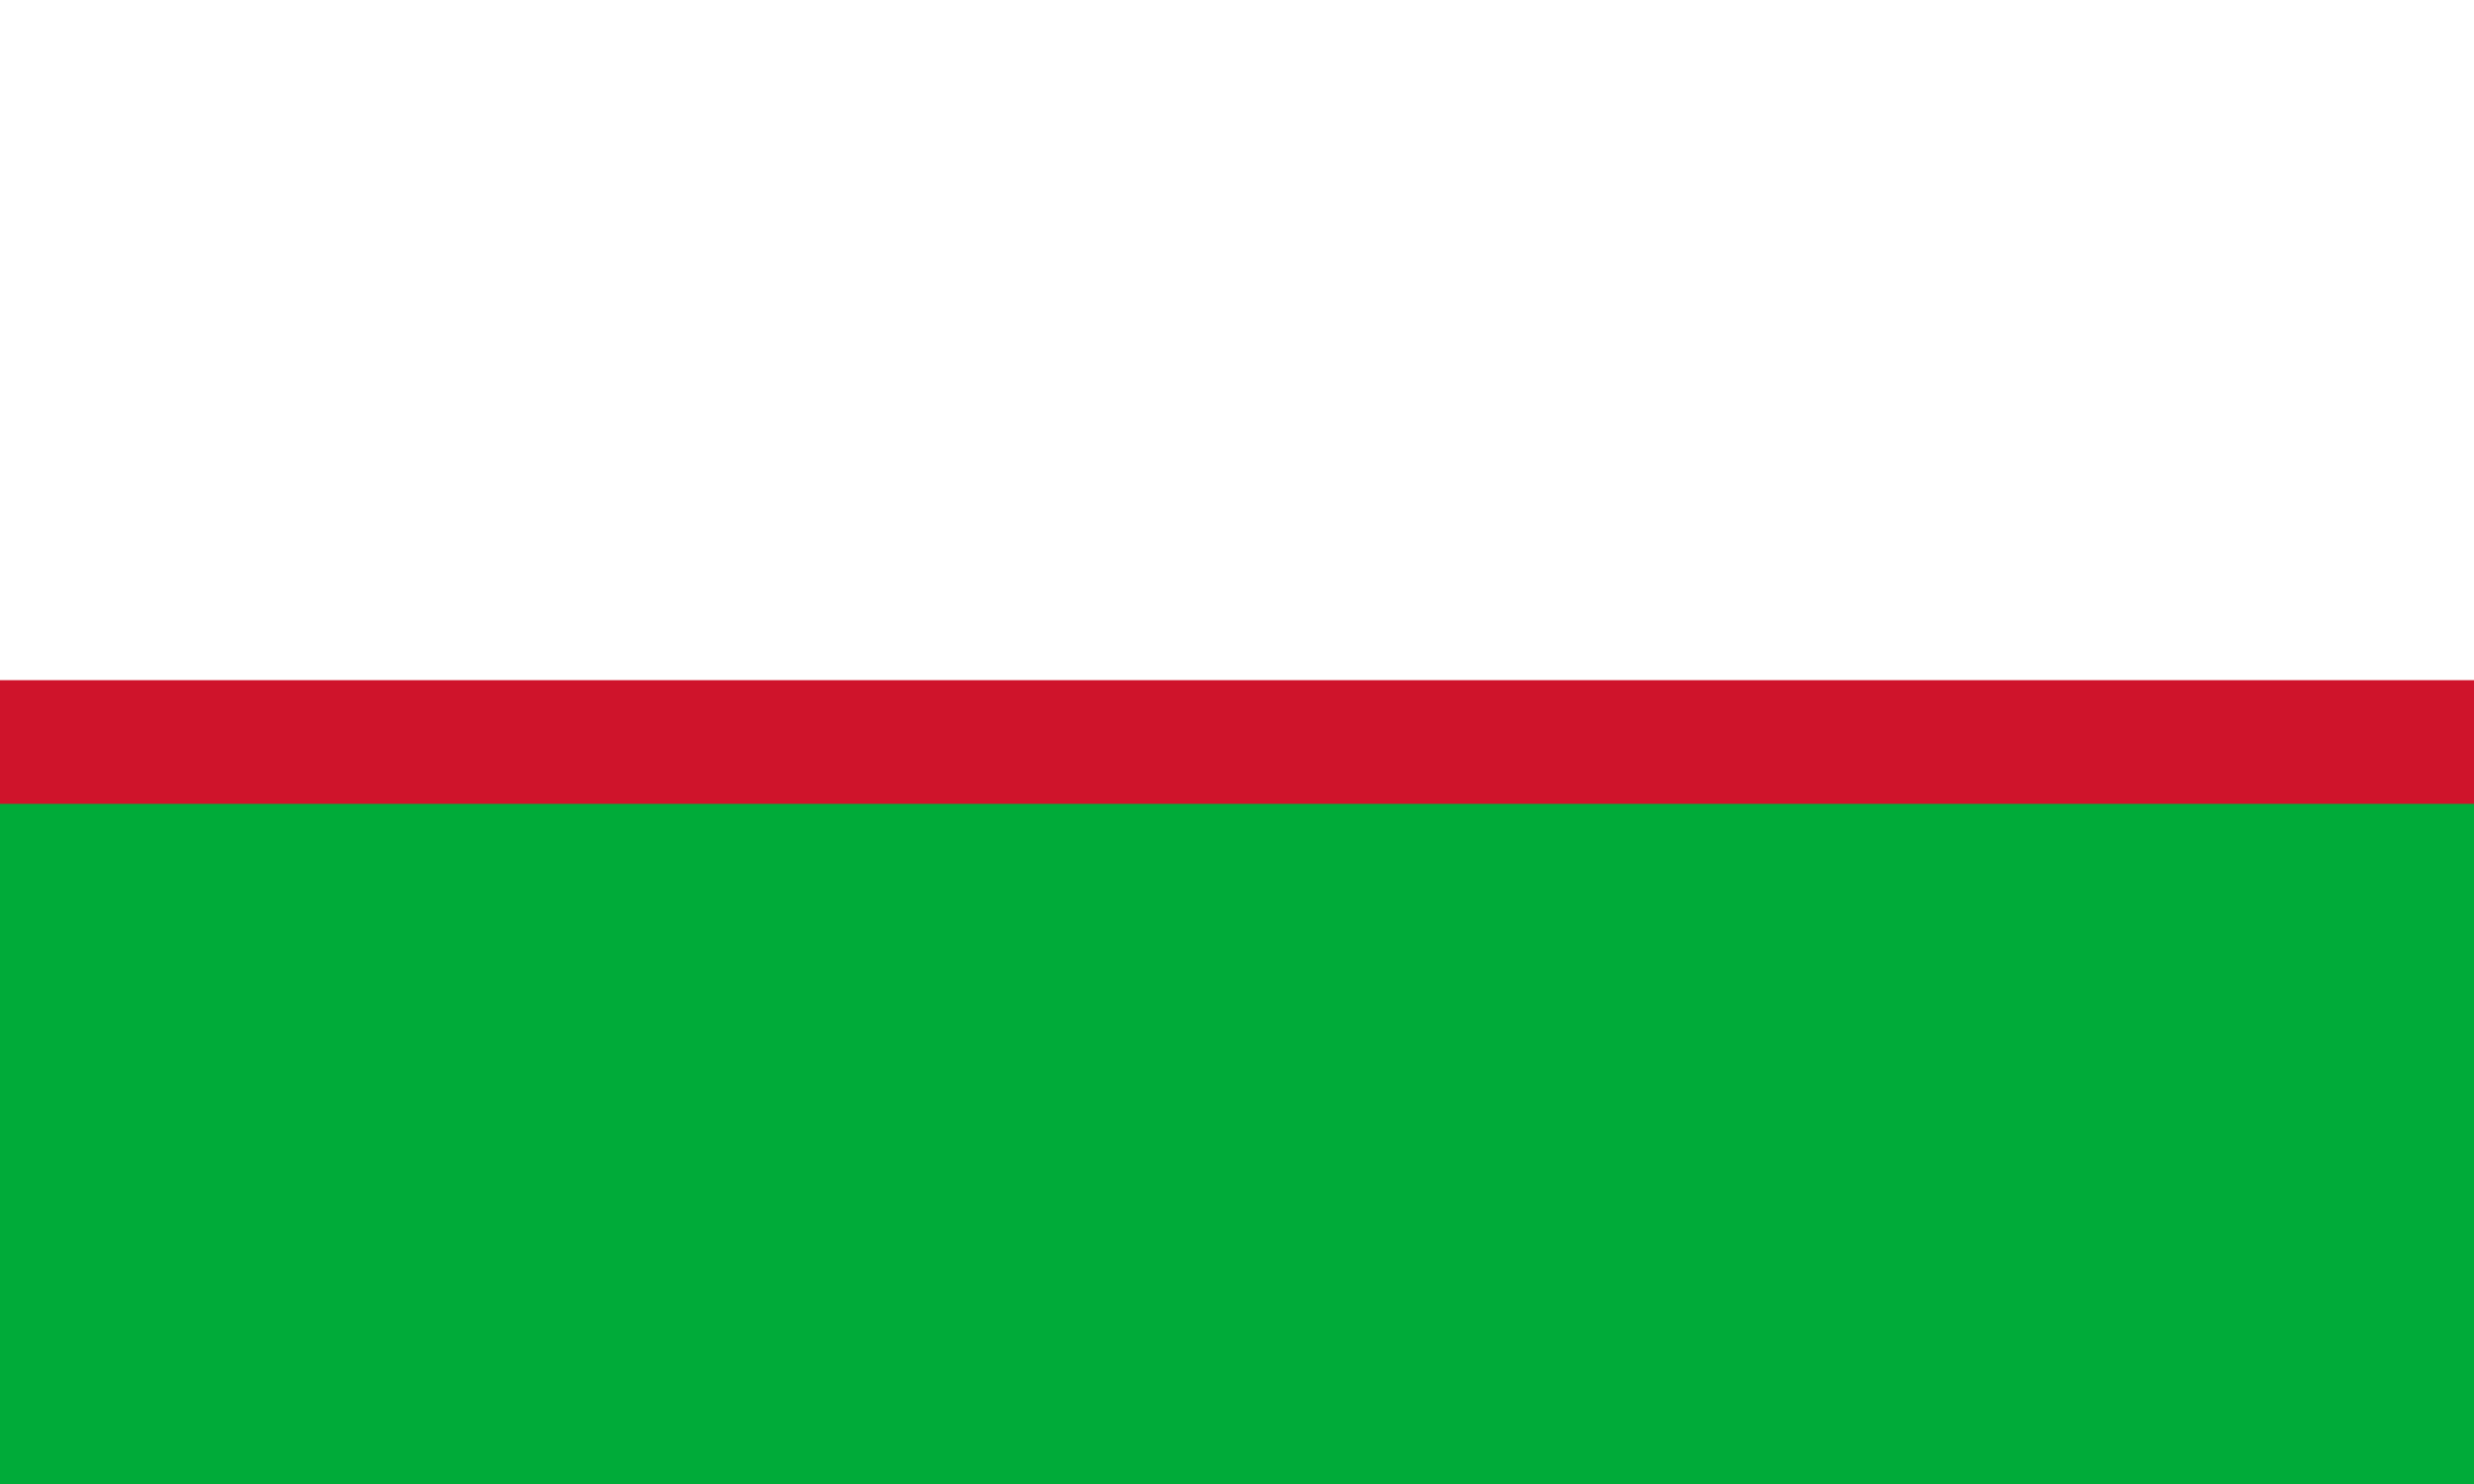
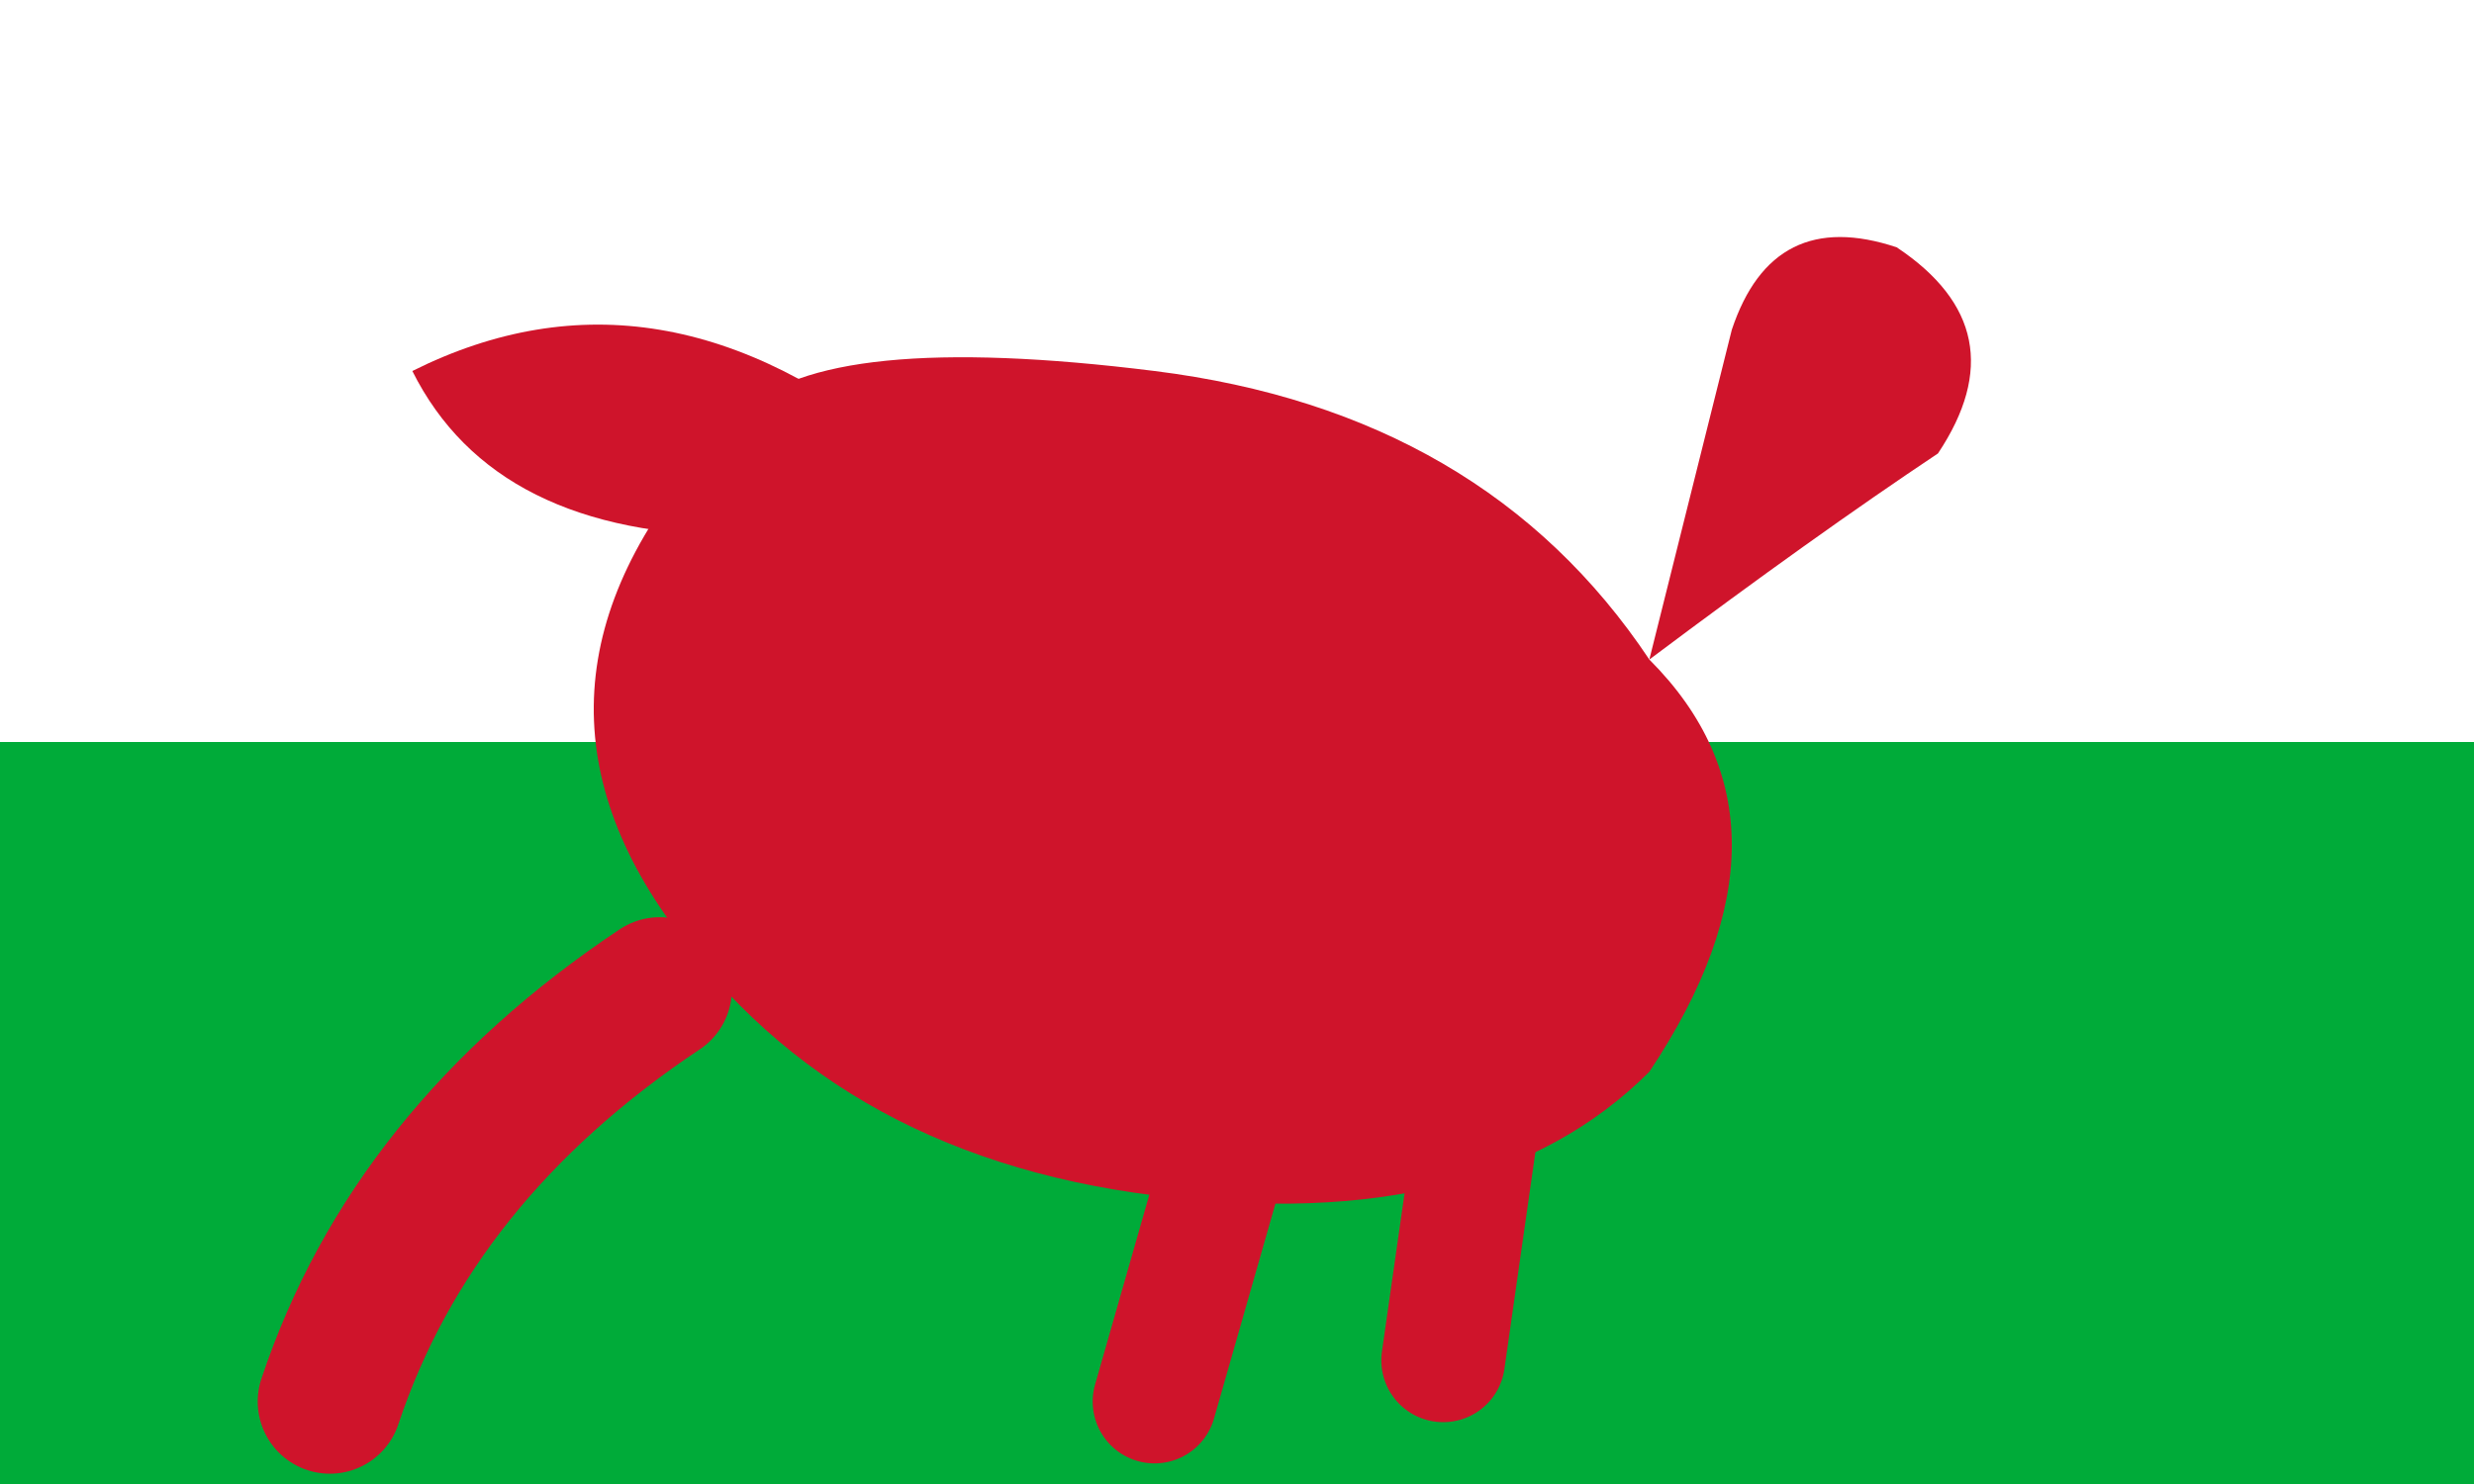
- <svg xmlns="http://www.w3.org/2000/svg" viewBox="0 0 20 12">
-   <rect width="20" height="6" fill="#fff" />
-   <rect y="6" width="20" height="6" fill="#00ab39" />
-   <rect y="5.5" width="20" height="1" fill="#cf142b" />
+ <svg xmlns="http://www.w3.org/2000/svg" viewBox="0 0 60 36">
+   <rect width="60" height="18" fill="#fff" />
+   <rect y="18" width="60" height="18" fill="#00ab39" />
+   <path d="M18,10 Q20,8 28,9 Q36,10 40,16 Q44,20 40,26 Q36,30 28,29 Q20,28 16,22 Q12,16 18,10Z" fill="#cf142b" />
+   <path d="M40,16 Q44,13 47,11 Q49,8 46,6 Q43,5 42,8 Q41,12 40,16Z" fill="#cf142b" />
+   <path d="M22,11 Q16,6 10,9 Q12,13 18,13Z" fill="#cf142b" />
+   <path d="M16,24 Q10,28 8,34" stroke="#cf142b" stroke-width="3.5" fill="none" stroke-linecap="round" />
+   <path d="M30,27 L28,34 M36,26 L35,33" stroke="#cf142b" stroke-width="3" fill="none" stroke-linecap="round" />
</svg>
